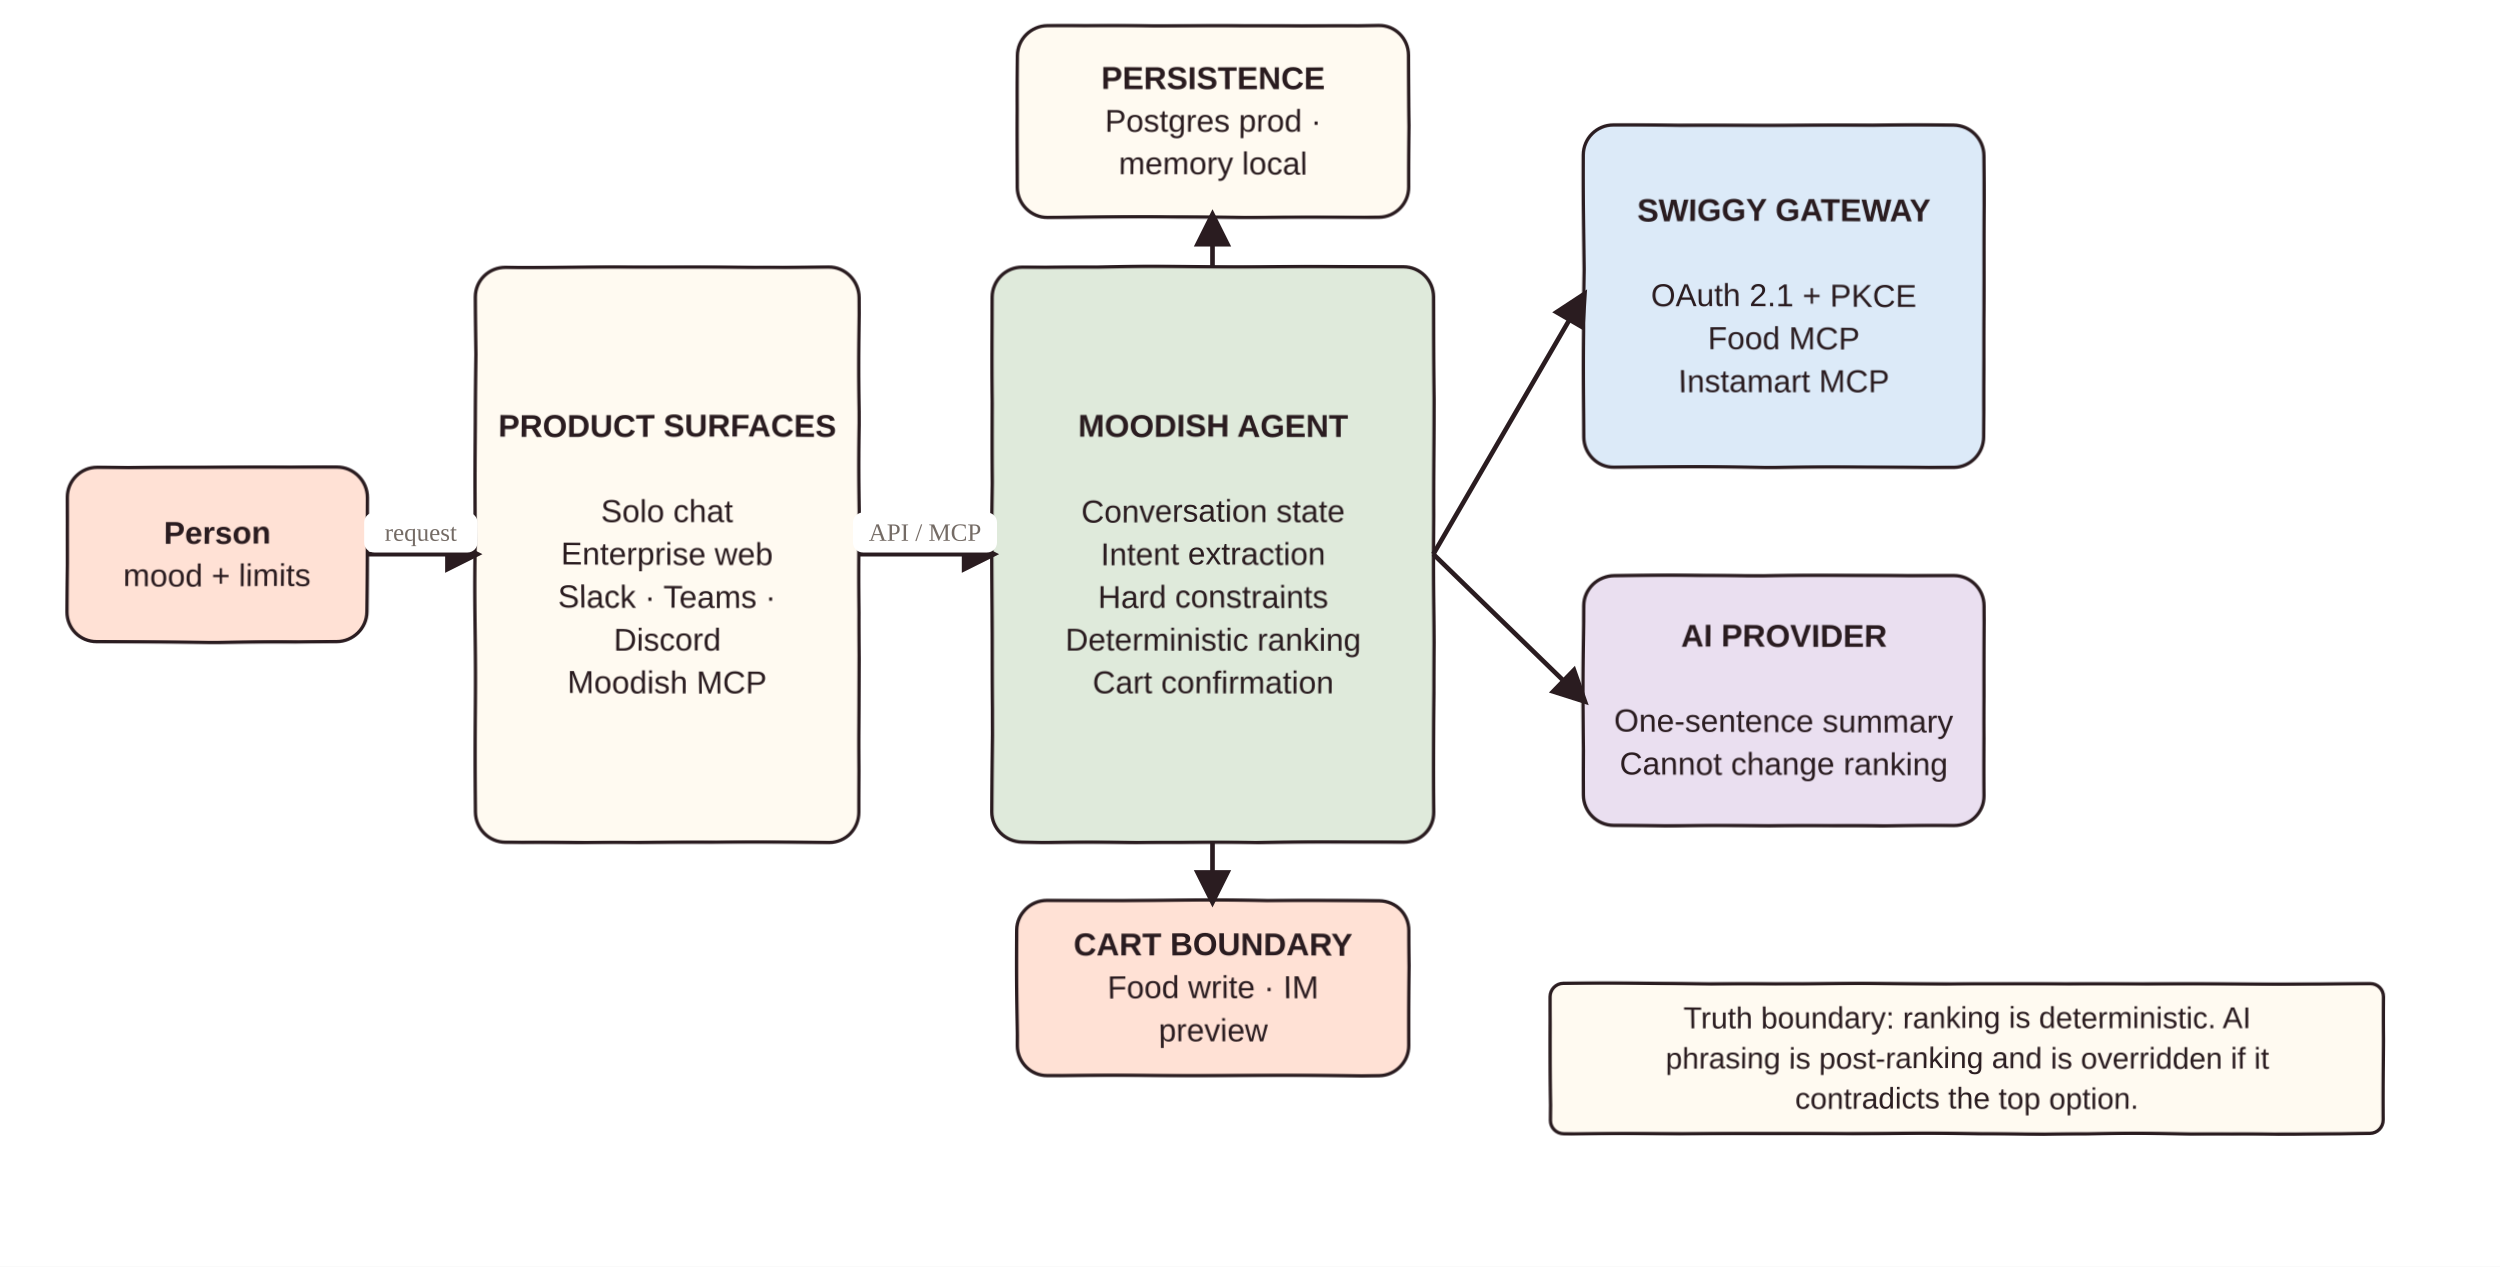
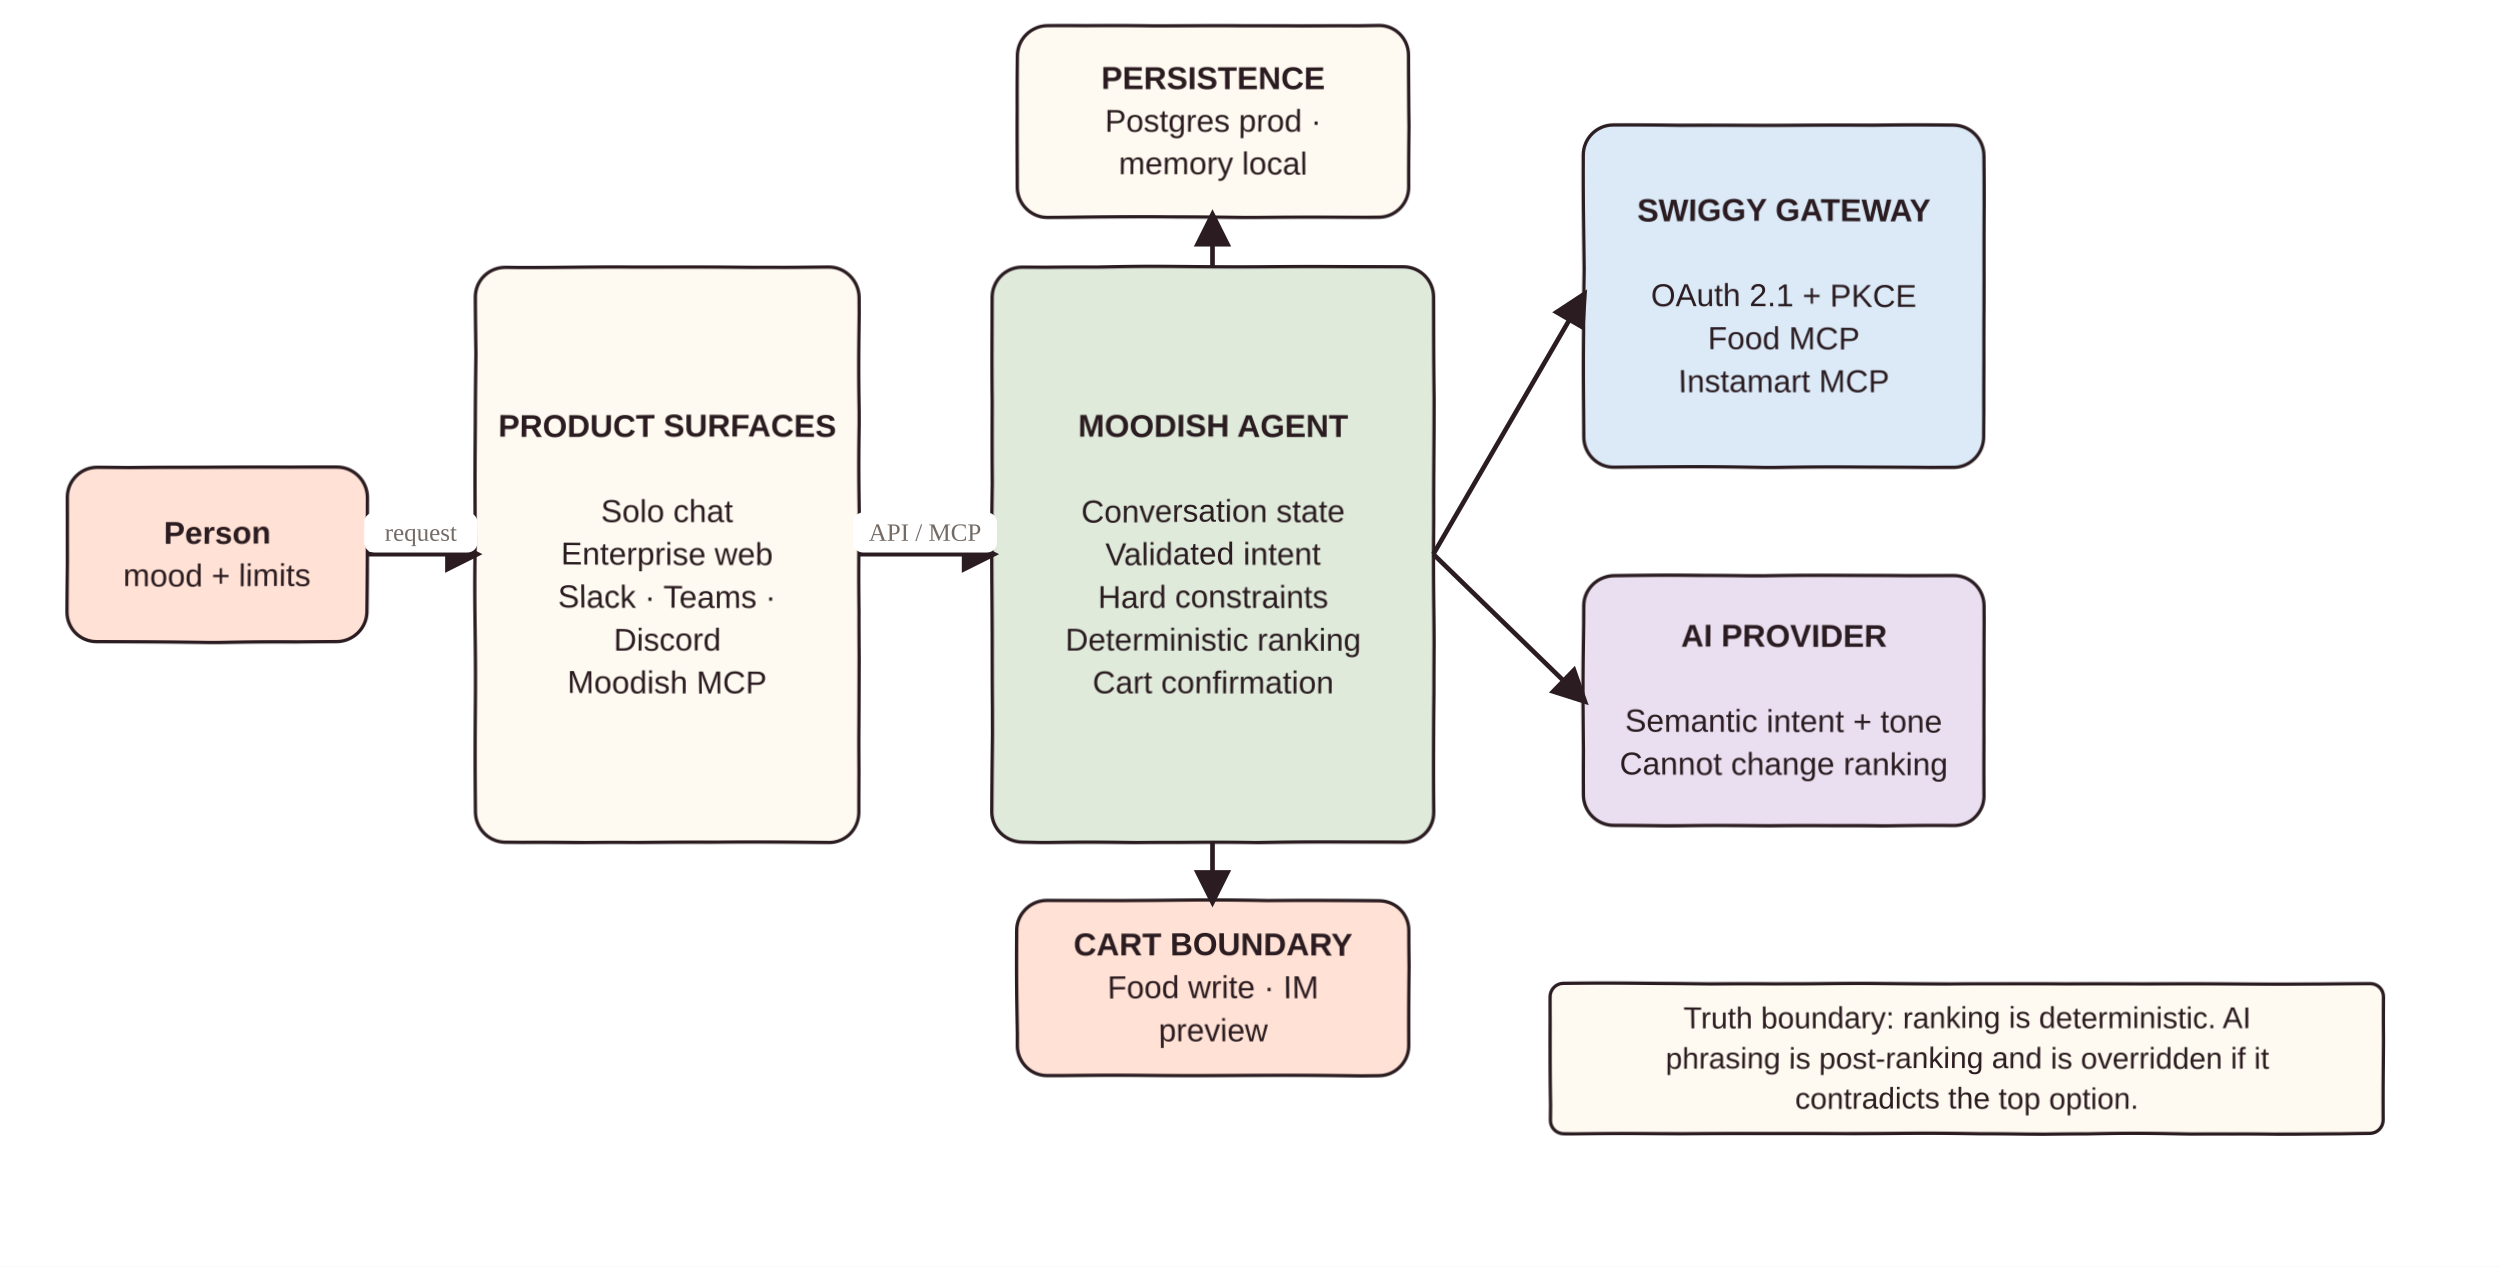
<svg xmlns="http://www.w3.org/2000/svg" width="1500" height="760" viewBox="0 0 1500 760" role="img" aria-labelledby="title desc">
  <defs>
    <marker id="arrow" viewBox="0 0 10 10" refX="8" refY="5" markerWidth="8" markerHeight="8" orient="auto-start-reverse">
      <path d="M 0 0 L 10 5 L 0 10 z" fill="#2a1c20" />
    </marker>
    <filter id="rough">
      <feTurbulence baseFrequency=".008" numOctaves="2" seed="7" result="noise" />
      <feDisplacementMap in="SourceGraphic" in2="noise" scale="1.1" />
    </filter>
  </defs>
  <rect width="100%" height="100%" fill="#ffffff" />
  <g filter="url(#rough)">
    <rect x="40" y="280" width="180" height="105" rx="18" fill="#ffe1d5" stroke="#2a1c20" stroke-width="2" />
    <text x="130" y="325.85" text-anchor="middle" font-family="Arial, sans-serif" font-size="19" font-weight="700" fill="#2a1c20">Person</text>
    <text x="130" y="351.5" text-anchor="middle" font-family="Arial, sans-serif" font-size="19" font-weight="400" fill="#2a1c20">mood + limits</text>
  </g>
  <g filter="url(#rough)">
    <rect x="285" y="160" width="230" height="345" rx="18" fill="#fffaf1" stroke="#2a1c20" stroke-width="2" />
    <text x="400" y="261.725" text-anchor="middle" font-family="Arial, sans-serif" font-size="19" font-weight="700" fill="#2a1c20">PRODUCT SURFACES</text>
    <text x="400" y="287.375" text-anchor="middle" font-family="Arial, sans-serif" font-size="19" font-weight="400" fill="#2a1c20" />
    <text x="400" y="313.025" text-anchor="middle" font-family="Arial, sans-serif" font-size="19" font-weight="400" fill="#2a1c20">Solo chat</text>
    <text x="400" y="338.675" text-anchor="middle" font-family="Arial, sans-serif" font-size="19" font-weight="400" fill="#2a1c20">Enterprise web</text>
    <text x="400" y="364.325" text-anchor="middle" font-family="Arial, sans-serif" font-size="19" font-weight="400" fill="#2a1c20">Slack · Teams ·</text>
    <text x="400" y="389.975" text-anchor="middle" font-family="Arial, sans-serif" font-size="19" font-weight="400" fill="#2a1c20">Discord</text>
    <text x="400" y="415.625" text-anchor="middle" font-family="Arial, sans-serif" font-size="19" font-weight="400" fill="#2a1c20">Moodish MCP</text>
  </g>
  <g filter="url(#rough)">
    <rect x="595" y="160" width="265" height="345" rx="18" fill="#dfeadb" stroke="#2a1c20" stroke-width="2" />
    <text x="727.5" y="261.725" text-anchor="middle" font-family="Arial, sans-serif" font-size="19" font-weight="700" fill="#2a1c20">MOODISH AGENT</text>
    <text x="727.5" y="287.375" text-anchor="middle" font-family="Arial, sans-serif" font-size="19" font-weight="400" fill="#2a1c20" />
    <text x="727.5" y="313.025" text-anchor="middle" font-family="Arial, sans-serif" font-size="19" font-weight="400" fill="#2a1c20">Conversation state</text>
-     <text x="727.5" y="338.675" text-anchor="middle" font-family="Arial, sans-serif" font-size="19" font-weight="400" fill="#2a1c20">Intent extraction</text>
+     <text x="727.5" y="338.675" text-anchor="middle" font-family="Arial, sans-serif" font-size="19" font-weight="400" fill="#2a1c20">Validated intent</text>
    <text x="727.5" y="364.325" text-anchor="middle" font-family="Arial, sans-serif" font-size="19" font-weight="400" fill="#2a1c20">Hard constraints</text>
    <text x="727.5" y="389.975" text-anchor="middle" font-family="Arial, sans-serif" font-size="19" font-weight="400" fill="#2a1c20">Deterministic ranking</text>
    <text x="727.5" y="415.625" text-anchor="middle" font-family="Arial, sans-serif" font-size="19" font-weight="400" fill="#2a1c20">Cart confirmation</text>
  </g>
  <g filter="url(#rough)">
    <rect x="950" y="75" width="240" height="205" rx="18" fill="#dceaf8" stroke="#2a1c20" stroke-width="2" />
    <text x="1070" y="132.375" text-anchor="middle" font-family="Arial, sans-serif" font-size="19" font-weight="700" fill="#2a1c20">SWIGGY GATEWAY</text>
    <text x="1070" y="158.025" text-anchor="middle" font-family="Arial, sans-serif" font-size="19" font-weight="400" fill="#2a1c20" />
    <text x="1070" y="183.675" text-anchor="middle" font-family="Arial, sans-serif" font-size="19" font-weight="400" fill="#2a1c20">OAuth 2.1 + PKCE</text>
    <text x="1070" y="209.325" text-anchor="middle" font-family="Arial, sans-serif" font-size="19" font-weight="400" fill="#2a1c20">Food MCP</text>
    <text x="1070" y="234.975" text-anchor="middle" font-family="Arial, sans-serif" font-size="19" font-weight="400" fill="#2a1c20">Instamart MCP</text>
  </g>
  <g filter="url(#rough)">
    <rect x="950" y="345" width="240" height="150" rx="18" fill="#eadff0" stroke="#2a1c20" stroke-width="2" />
    <text x="1070" y="387.7" text-anchor="middle" font-family="Arial, sans-serif" font-size="19" font-weight="700" fill="#2a1c20">AI PROVIDER</text>
    <text x="1070" y="413.35" text-anchor="middle" font-family="Arial, sans-serif" font-size="19" font-weight="400" fill="#2a1c20" />
-     <text x="1070" y="439" text-anchor="middle" font-family="Arial, sans-serif" font-size="19" font-weight="400" fill="#2a1c20">One-sentence summary</text>
+     <text x="1070" y="439" text-anchor="middle" font-family="Arial, sans-serif" font-size="19" font-weight="400" fill="#2a1c20">Semantic intent + tone</text>
    <text x="1070" y="464.65" text-anchor="middle" font-family="Arial, sans-serif" font-size="19" font-weight="400" fill="#2a1c20">Cannot change ranking</text>
  </g>
  <g filter="url(#rough)">
    <rect x="610" y="15" width="235" height="115" rx="18" fill="#fffaf1" stroke="#2a1c20" stroke-width="2" />
    <text x="727.5" y="53.025" text-anchor="middle" font-family="Arial, sans-serif" font-size="19" font-weight="700" fill="#2a1c20">PERSISTENCE</text>
    <text x="727.5" y="78.675" text-anchor="middle" font-family="Arial, sans-serif" font-size="19" font-weight="400" fill="#2a1c20">Postgres prod ·</text>
    <text x="727.5" y="104.325" text-anchor="middle" font-family="Arial, sans-serif" font-size="19" font-weight="400" fill="#2a1c20">memory local</text>
  </g>
  <g filter="url(#rough)">
    <rect x="610" y="540" width="235" height="105" rx="18" fill="#ffe1d5" stroke="#2a1c20" stroke-width="2" />
    <text x="727.5" y="573.025" text-anchor="middle" font-family="Arial, sans-serif" font-size="19" font-weight="700" fill="#2a1c20">CART BOUNDARY</text>
    <text x="727.5" y="598.675" text-anchor="middle" font-family="Arial, sans-serif" font-size="19" font-weight="400" fill="#2a1c20">Food write · IM</text>
    <text x="727.5" y="624.325" text-anchor="middle" font-family="Arial, sans-serif" font-size="19" font-weight="400" fill="#2a1c20">preview</text>
  </g>
  <g filter="url(#rough)">
    <rect x="930" y="590" width="500" height="90" rx="8" fill="#fffaf1" stroke="#2a1c20" stroke-width="2" />
    <text x="1180" y="616.55" text-anchor="middle" font-family="Arial, sans-serif" font-size="18" font-weight="400" fill="#2a1c20">Truth boundary: ranking is deterministic. AI</text>
    <text x="1180" y="640.85" text-anchor="middle" font-family="Arial, sans-serif" font-size="18" font-weight="400" fill="#2a1c20">phrasing is post-ranking and is overridden if it</text>
    <text x="1180" y="665.15" text-anchor="middle" font-family="Arial, sans-serif" font-size="18" font-weight="400" fill="#2a1c20">contradicts the top option.</text>
  </g>
  <path d="M 220 332.5 L 285 332.5" fill="none" stroke="#2a1c20" stroke-width="2.8" marker-end="url(#arrow)" />
  <g>
    <rect x="218.5" y="307.5" width="68" height="24" rx="6" fill="#ffffff" />
    <text x="252.5" y="324.5" text-anchor="middle" font-size="15" fill="#746b65">request</text>
  </g>
  <path d="M 515 332.5 L 595 332.5" fill="none" stroke="#2a1c20" stroke-width="2.8" marker-end="url(#arrow)" />
  <g>
    <rect x="511.8" y="307.5" width="86.4" height="24" rx="6" fill="#ffffff" />
    <text x="555" y="324.5" text-anchor="middle" font-size="15" fill="#746b65">API / MCP</text>
  </g>
  <path d="M 860 332.5 L 950 177.5" fill="none" stroke="#2a1c20" stroke-width="2.8" marker-end="url(#arrow)" />
  <path d="M 860 332.5 L 950 420" fill="none" stroke="#2a1c20" stroke-width="2.8" marker-end="url(#arrow)" />
  <path d="M 727.5 160 L 727.5 130" fill="none" stroke="#2a1c20" stroke-width="2.8" marker-end="url(#arrow)" />
  <path d="M 727.5 505 L 727.5 540" fill="none" stroke="#2a1c20" stroke-width="2.8" marker-end="url(#arrow)" />
</svg>
